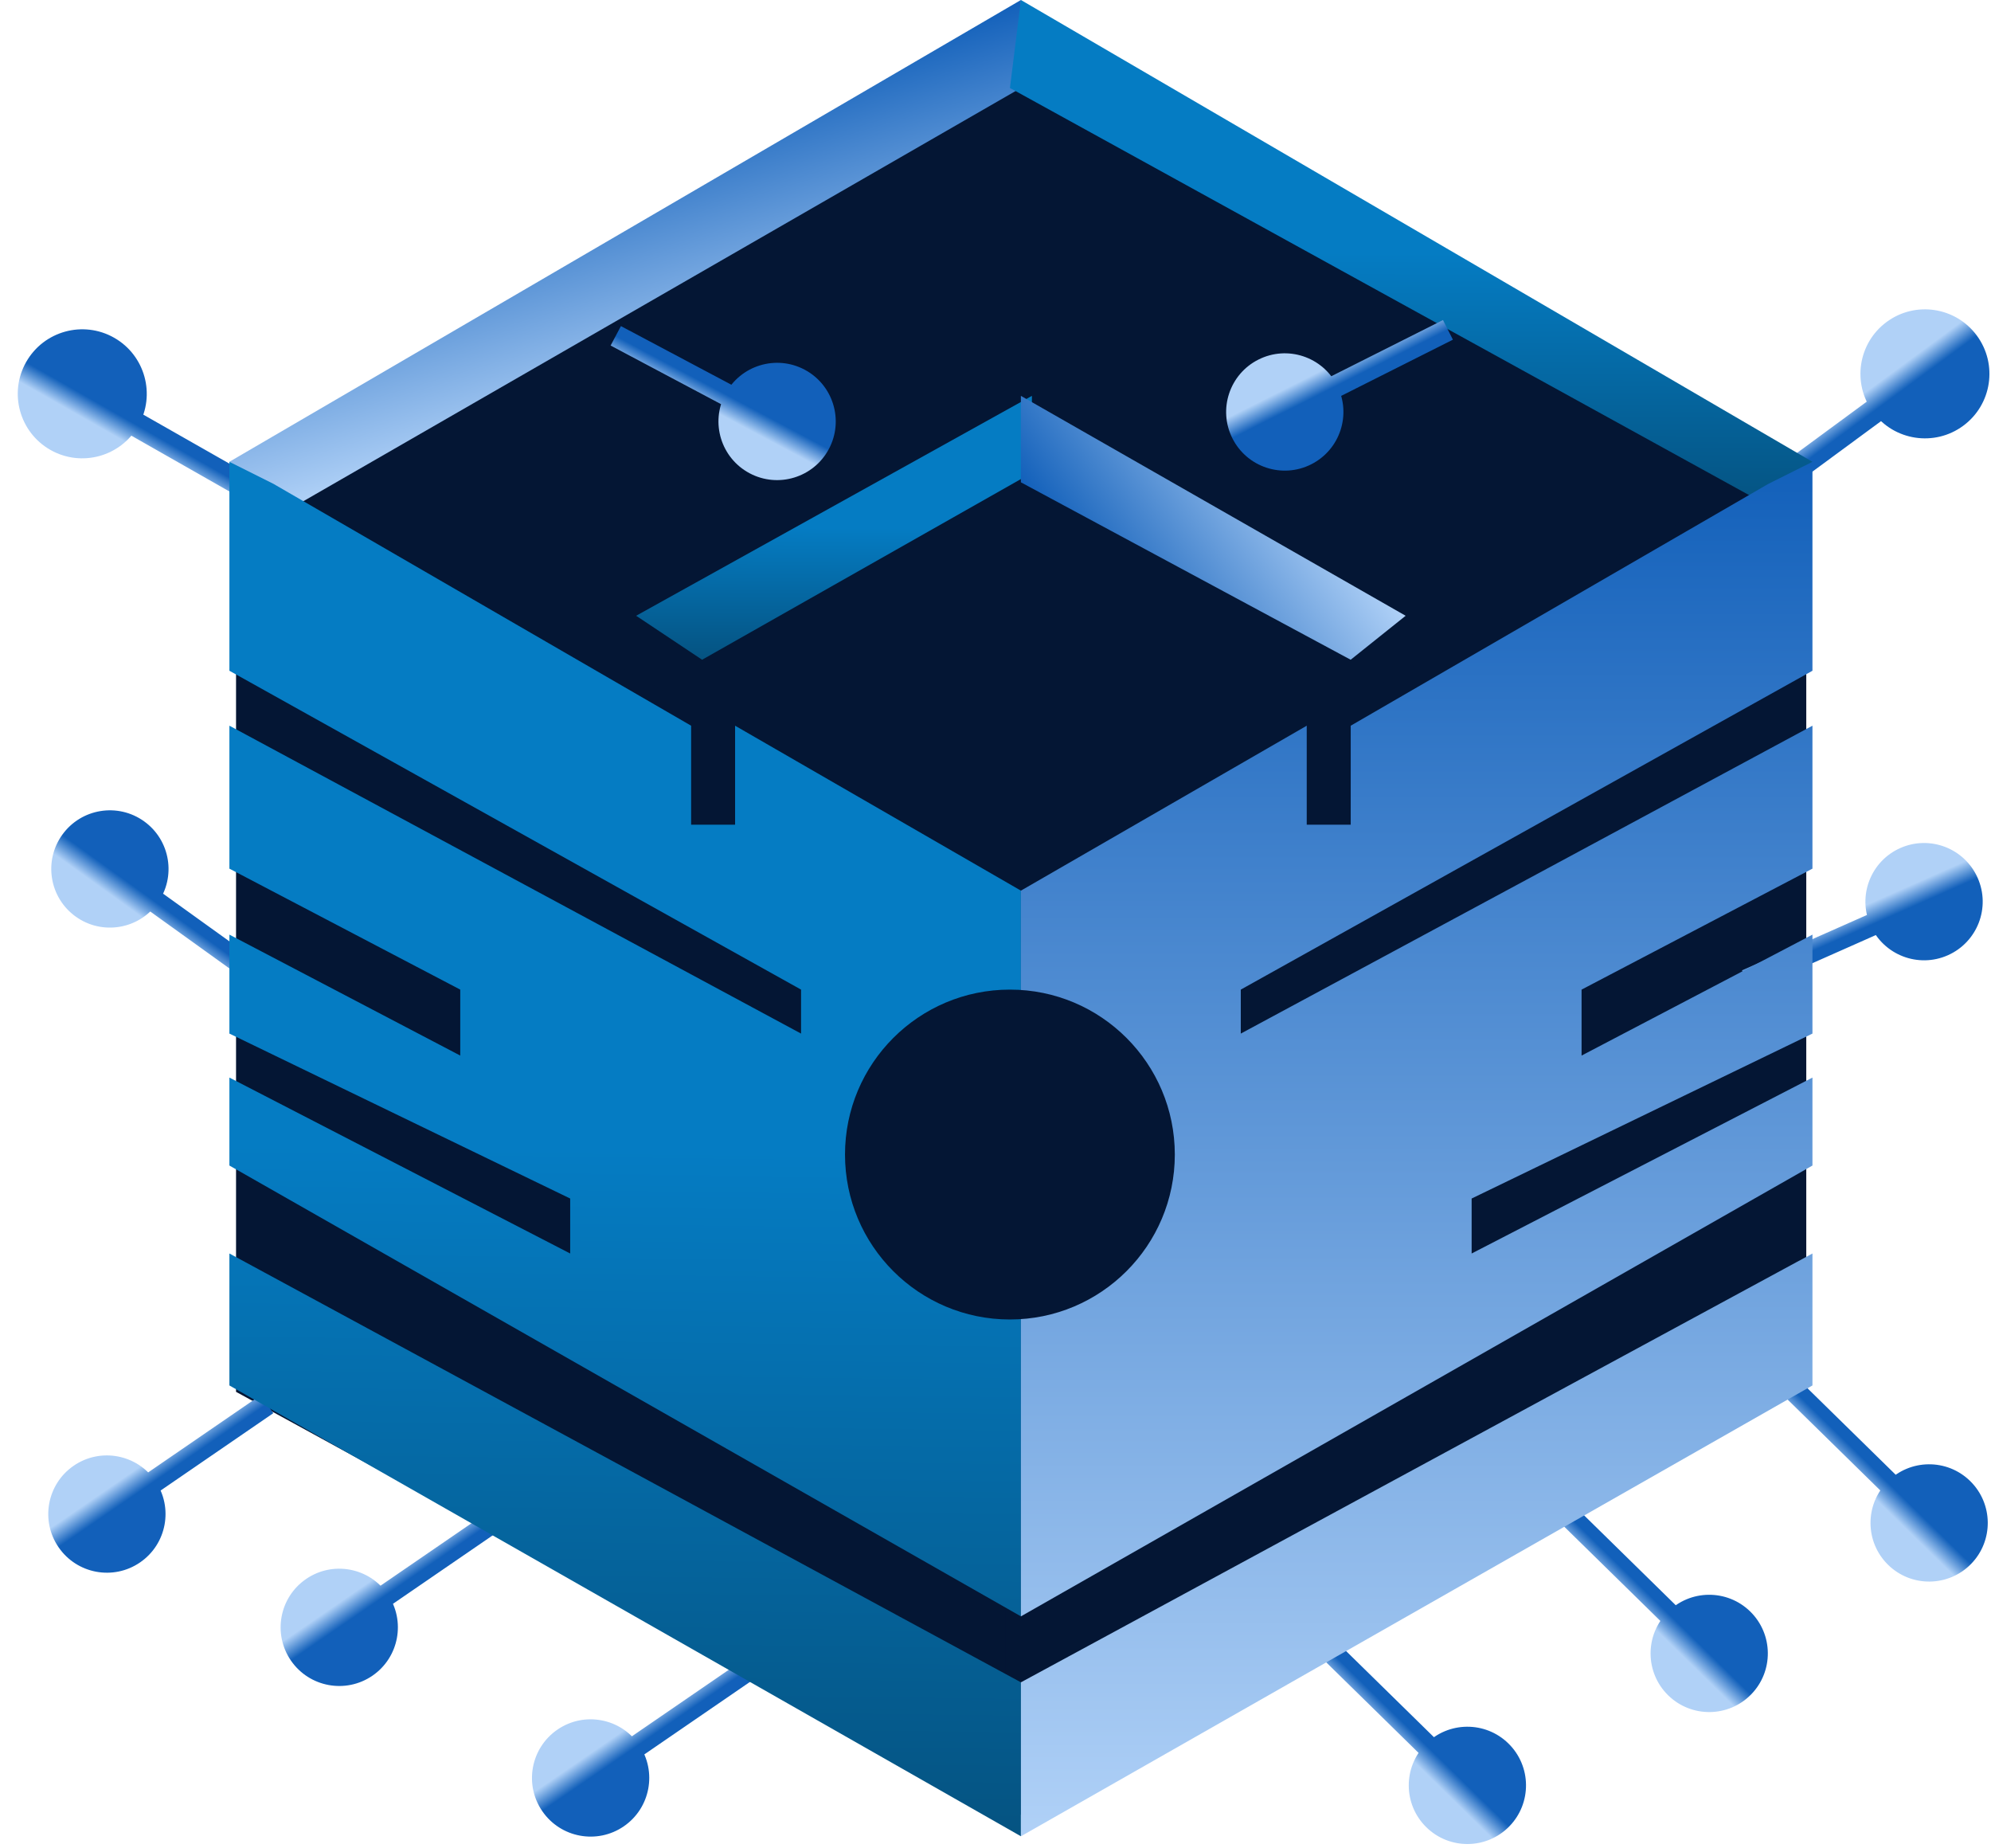
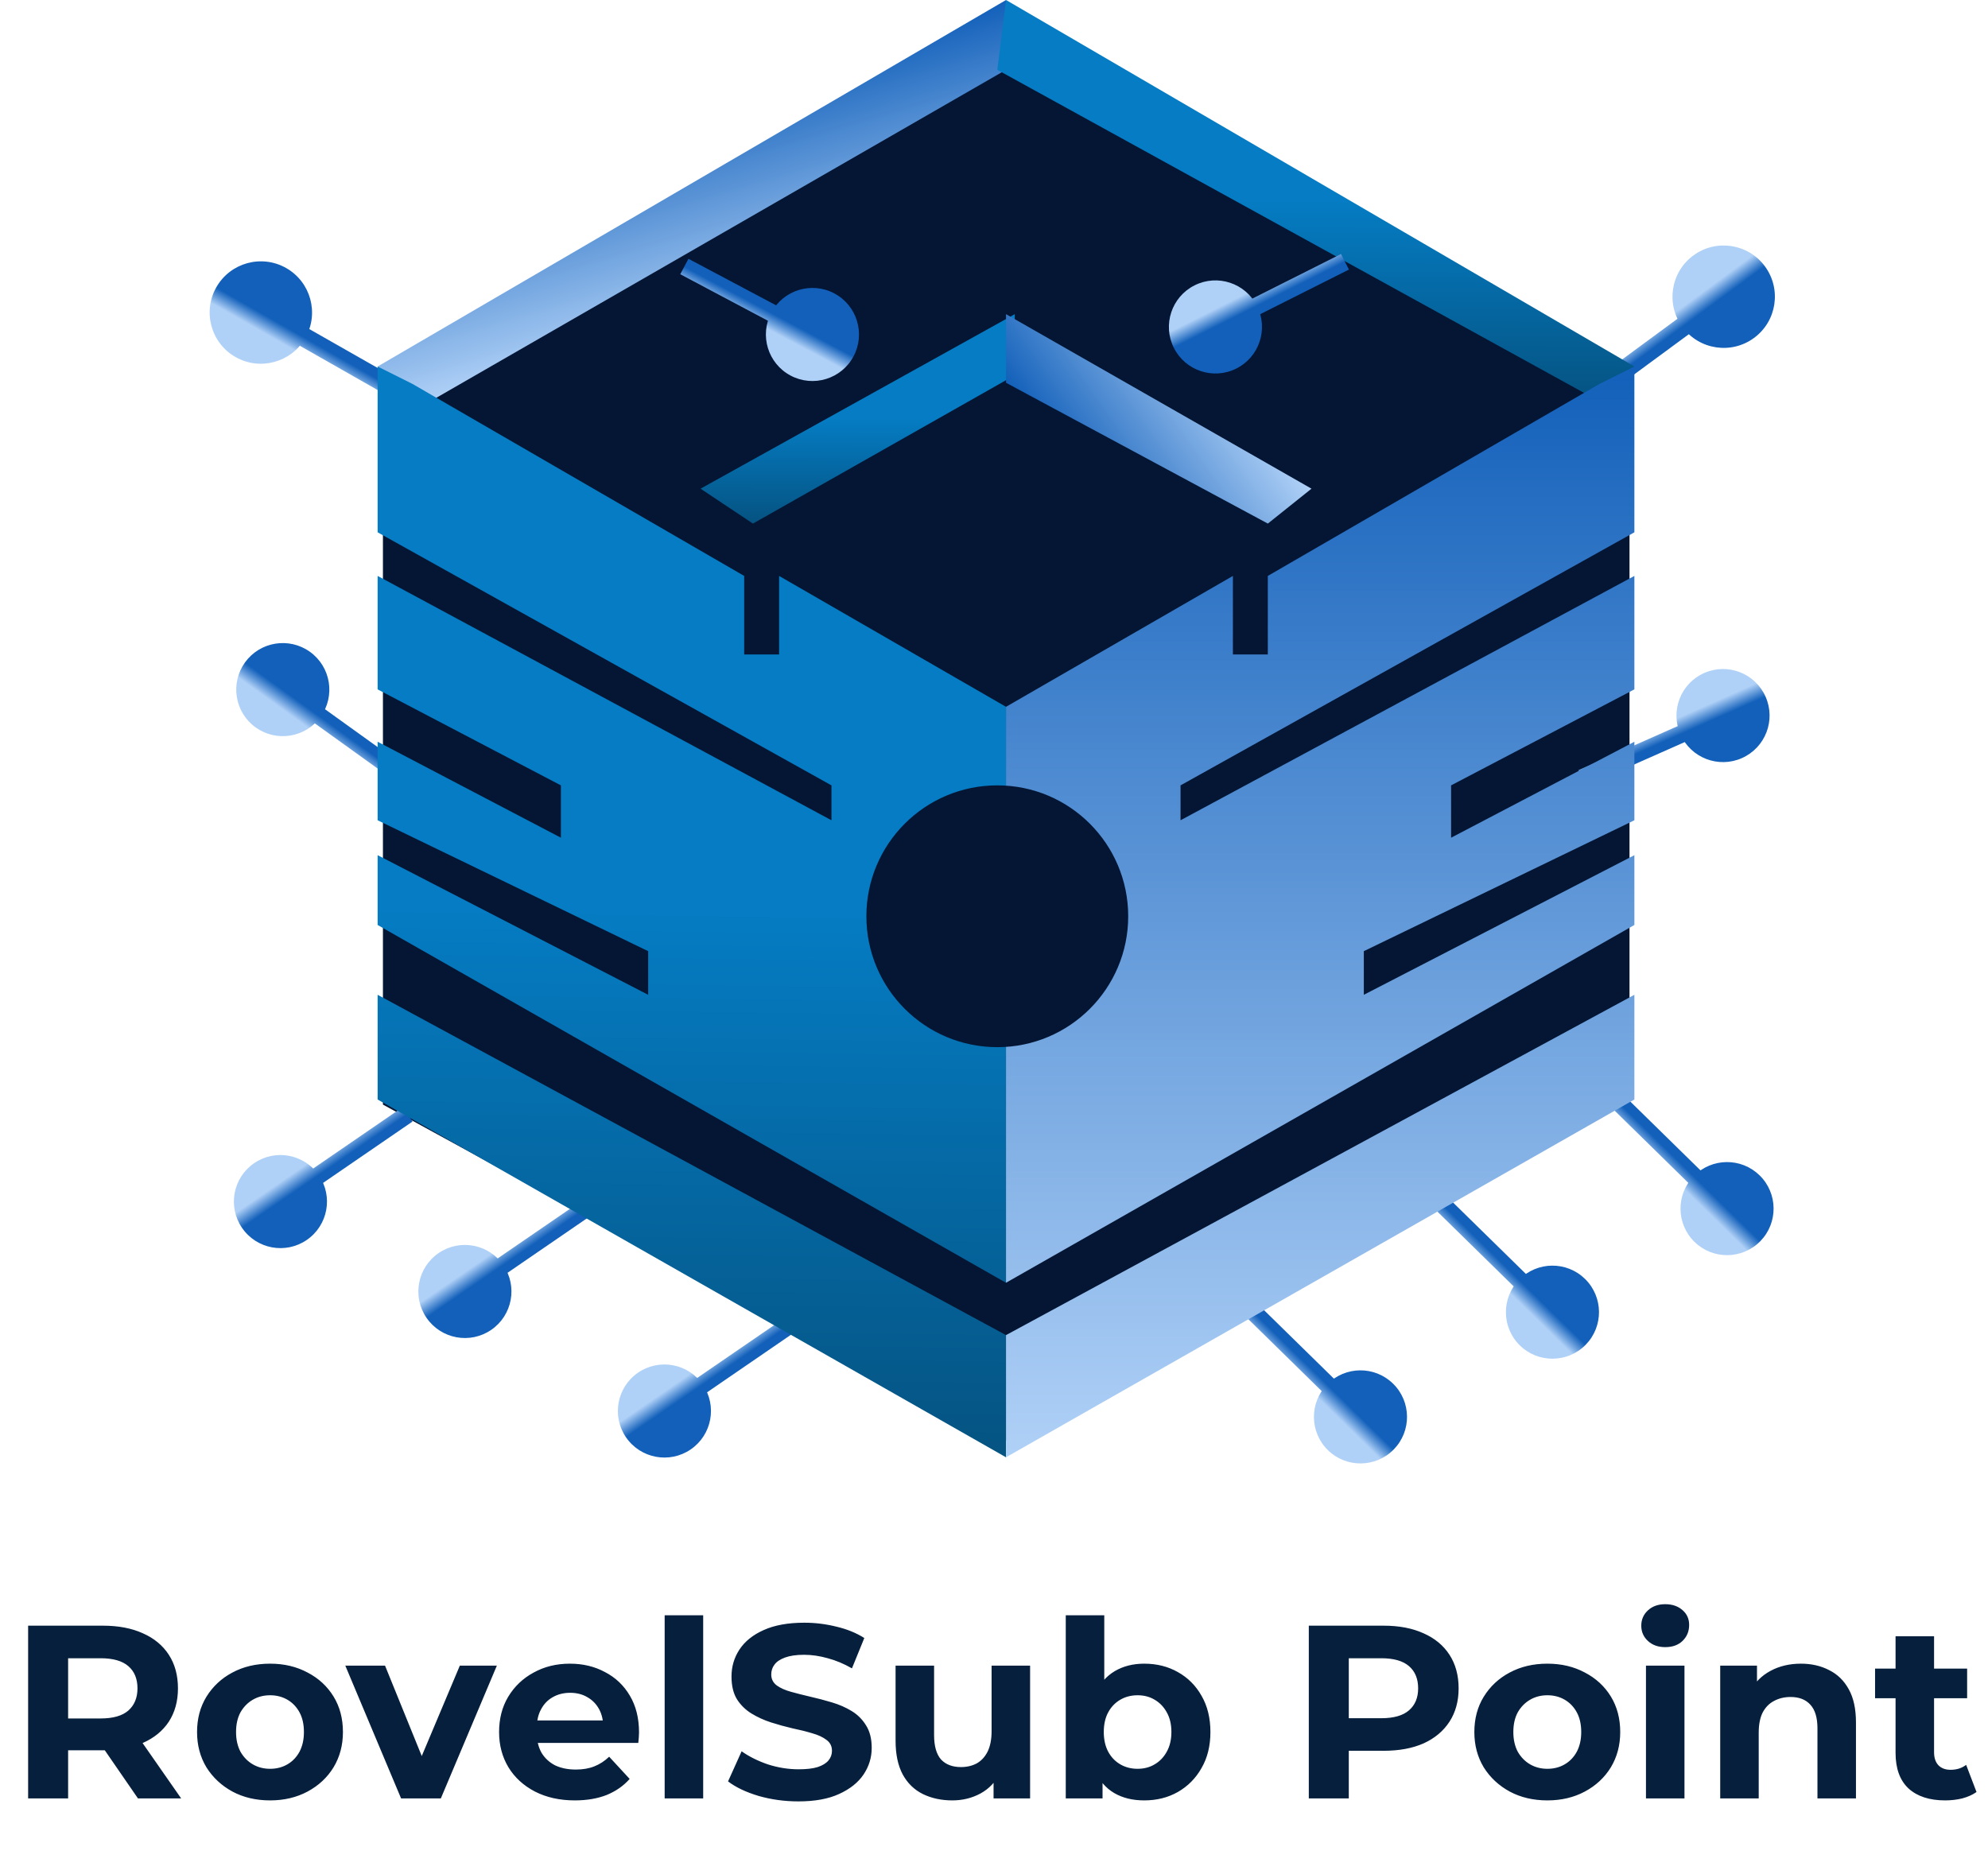
- <svg xmlns="http://www.w3.org/2000/svg" width="97" height="90" viewBox="0 0 97 90" fill="none">
-   <g id="Frame 513324">
-     <g id="Vector 388">
-       <path d="M49.5 42.5L87.5 23.5V66.5L49.5 88L12 67.5V23.5L49.5 42.5Z" fill="#041634" />
-       <path d="M49.5 42.5L87.5 23.5V66.5L49.5 88M49.5 42.5V88M49.5 42.5L12 23.5V67.5L49.5 88" stroke="#041634" />
-     </g>
-     <path id="Vector 387" d="M49.5 1.5L12.5 23.5L49.5 43.5L86.5 23.5L49.5 1.5Z" fill="#041634" stroke="#041634" />
-     <g id="Group 513285">
-       <g id="Group 513280">
-         <path id="Line 1739" d="M31.13 84.988C30.237 83.687 28.459 83.357 27.158 84.249C25.857 85.142 25.526 86.92 26.419 88.221C27.312 89.522 29.09 89.852 30.391 88.96C31.692 88.067 32.022 86.289 31.13 84.988ZM36.275 80.807L28.471 86.163L29.077 87.046L36.881 81.69L36.275 80.807Z" fill="url(#paint0_linear_7437_5619)" />
-         <path id="Line 1737" d="M18.883 77.652C17.991 76.351 16.212 76.02 14.912 76.913C13.611 77.806 13.28 79.584 14.173 80.885C15.066 82.185 16.844 82.516 18.145 81.623C19.445 80.731 19.776 78.952 18.883 77.652ZM24.029 73.471L16.225 78.826L16.831 79.71L24.635 74.354L24.029 73.471Z" fill="url(#paint1_linear_7437_5619)" />
-         <path id="Line 1738" d="M7.563 72.134C6.67 70.833 4.892 70.502 3.591 71.395C2.291 72.288 1.96 74.066 2.853 75.366C3.745 76.667 5.524 76.998 6.824 76.105C8.125 75.213 8.456 73.434 7.563 72.134ZM12.709 67.952L4.905 73.308L5.511 74.192L13.315 68.836L12.709 67.952Z" fill="url(#paint2_linear_7437_5619)" />
-       </g>
-       <g id="Group 513281">
-         <path id="Line 1739_2" d="M91.946 72.183C90.842 73.309 90.86 75.118 91.986 76.222C93.113 77.326 94.921 77.308 96.026 76.182C97.13 75.055 97.112 73.247 95.985 72.142C94.859 71.038 93.05 71.056 91.946 72.183ZM86.852 67.939L93.611 74.565L94.361 73.8L87.602 67.174L86.852 67.939Z" fill="url(#paint3_linear_7437_5619)" />
-         <path id="Line 1740" d="M81.231 78.539C80.127 79.665 80.145 81.474 81.271 82.578C82.398 83.682 84.207 83.664 85.311 82.538C86.415 81.411 86.397 79.603 85.271 78.498C84.144 77.394 82.335 77.412 81.231 78.539ZM76.137 74.295L82.896 80.921L83.646 80.156L76.887 73.53L76.137 74.295Z" fill="url(#paint4_linear_7437_5619)" />
-         <path id="Line 1741" d="M69.45 84.966C68.346 86.093 68.364 87.901 69.49 89.005C70.617 90.11 72.425 90.092 73.53 88.965C74.634 87.838 74.616 86.03 73.489 84.925C72.363 83.821 70.554 83.839 69.45 84.966ZM64.356 80.722L71.115 87.348L71.865 86.583L65.105 79.957L64.356 80.722Z" fill="url(#paint5_linear_7437_5619)" />
-       </g>
-       <g id="Group 513284">
-         <path id="Line 1742" d="M6.739 20.737C5.881 22.245 3.962 22.772 2.454 21.914C0.946 21.056 0.419 19.137 1.277 17.629C2.135 16.121 4.054 15.594 5.562 16.452C7.07 17.31 7.597 19.229 6.739 20.737ZM11.943 24.376L3.717 19.695L4.299 18.671L12.526 23.352L11.943 24.376Z" fill="url(#paint6_linear_7437_5619)" />
-         <path id="Line 1743" d="M7.674 43.995C6.753 45.275 4.968 45.567 3.687 44.646C2.406 43.725 2.114 41.94 3.035 40.659C3.956 39.378 5.741 39.087 7.022 40.008C8.303 40.929 8.595 42.714 7.674 43.995ZM12.726 48.287L5.042 42.762L5.667 41.892L13.352 47.418L12.726 48.287Z" fill="url(#paint7_linear_7437_5619)" />
-       </g>
-       <g id="Group 513282">
-         <path id="Line 1744" d="M91.25 20.072C90.222 18.674 90.522 16.707 91.92 15.679C93.318 14.651 95.284 14.951 96.312 16.349C97.341 17.747 97.041 19.714 95.643 20.742C94.245 21.77 92.278 21.47 91.25 20.072ZM85.807 23.344L93.432 17.736L94.13 18.685L86.505 24.293L85.807 23.344Z" fill="url(#paint8_linear_7437_5619)" />
-         <path id="Line 1745" d="M91.127 45.077C90.488 43.635 91.139 41.947 92.581 41.308C94.023 40.669 95.711 41.319 96.35 42.762C96.99 44.204 96.339 45.891 94.896 46.531C93.454 47.17 91.767 46.519 91.127 45.077ZM84.869 47.266L93.522 43.43L93.956 44.409L85.303 48.245L84.869 47.266Z" fill="url(#paint9_linear_7437_5619)" />
-       </g>
-       <path id="Rectangle 4752" d="M11.174 22.495L49.738 0L49.738 4.285L14.39 24.638L11.174 22.495Z" fill="url(#paint10_linear_7437_5619)" />
-       <path id="Rectangle 4753" d="M49.739 0L88.302 22.495L86.159 24.637L49.203 4.285L49.739 0Z" fill="url(#paint11_linear_7437_5619)" />
-       <path id="Rectangle 4754" d="M30.992 29.994L50.274 19.282V23.031L34.206 32.136L30.992 29.994Z" fill="url(#paint12_linear_7437_5619)" />
-       <path id="Rectangle 4755" d="M65.803 32.136L49.736 23.493L49.736 19.282L68.482 29.994L65.803 32.136Z" fill="url(#paint13_linear_7437_5619)" />
-       <g id="Group 513283">
-         <path id="Line 1735" d="M65.145 18.783C64.436 17.374 62.719 16.806 61.31 17.515C59.9 18.224 59.333 19.941 60.042 21.351C60.751 22.76 62.468 23.328 63.877 22.619C65.287 21.91 65.854 20.192 65.145 18.783ZM70.302 15.589L62.353 19.588L62.834 20.545L70.784 16.546L70.302 15.589Z" fill="url(#paint14_linear_7437_5619)" />
-         <path id="Line 1734" d="M35.337 19.19C34.597 20.584 35.127 22.313 36.521 23.053C37.914 23.792 39.643 23.262 40.383 21.869C41.123 20.475 40.593 18.746 39.199 18.006C37.806 17.267 36.077 17.797 35.337 19.19ZM29.749 16.831L37.609 21.003L38.111 20.056L30.251 15.884L29.749 16.831Z" fill="url(#paint15_linear_7437_5619)" />
-       </g>
-       <path id="Vector 385" d="M13.318 23.566L33.671 35.349V40.17H35.813V35.349L49.739 43.383V78.733V81.946V89.445L11.176 67.485V61.058L49.739 81.946V78.733L11.176 56.773V52.489L27.779 61.058V58.38L11.176 50.346V45.526L22.423 51.417V48.204L11.176 42.312V35.349L39.027 50.346V48.204L11.176 32.672V22.495L13.318 23.566Z" fill="url(#paint16_linear_7437_5619)" />
-       <path id="Vector 386" d="M86.158 23.566L65.806 35.349V40.17H63.663V35.349L49.738 43.383V78.733V81.946V89.445L88.301 67.485V61.058L49.738 81.946V78.733L88.301 56.773V52.489L71.697 61.058V58.38L88.301 50.346V45.526L77.053 51.417V48.204L88.301 42.312V35.349L60.45 50.346V48.204L88.301 32.672V22.495L86.158 23.566Z" fill="url(#paint17_linear_7437_5619)" />
-       <circle id="Ellipse 2324" cx="49.202" cy="56.238" r="8.034" fill="#041634" />
-     </g>
-   </g>
+ <svg xmlns="http://www.w3.org/2000/svg" width="122" height="115" viewBox="0 0 122 115" fill="none">
+   <path d="M61.5 42.5L99.5 23.5V66.5L61.5 88L24 67.5V23.5L61.5 42.5Z" fill="#041634" />
+   <path d="M61.5 42.5L99.5 23.5V66.5L61.5 88M61.5 42.5V88M61.5 42.5L24 23.5V67.5L61.5 88" stroke="#041634" />
+   <path d="M61.5 1.5L24.5 23.5L61.5 43.5L98.5 23.5L61.5 1.5Z" fill="#041634" stroke="#041634" />
+   <path d="M43.13 84.988C42.237 83.687 40.459 83.357 39.158 84.249C37.857 85.142 37.526 86.92 38.419 88.221C39.312 89.522 41.09 89.852 42.391 88.96C43.691 88.067 44.022 86.289 43.13 84.988ZM48.275 80.807L40.471 86.163L41.077 87.046L48.881 81.69L48.275 80.807Z" fill="url(#paint0_linear_7573_1474)" />
+   <path d="M30.885 77.652C29.993 76.351 28.215 76.02 26.914 76.913C25.613 77.806 25.282 79.584 26.175 80.885C27.068 82.185 28.846 82.516 30.147 81.623C31.447 80.731 31.778 78.952 30.885 77.652ZM36.031 73.471L28.227 78.826L28.833 79.71L36.637 74.354L36.031 73.471Z" fill="url(#paint1_linear_7573_1474)" />
+   <path d="M19.565 72.134C18.672 70.833 16.894 70.502 15.593 71.395C14.293 72.288 13.962 74.066 14.855 75.366C15.747 76.667 17.526 76.998 18.826 76.105C20.127 75.213 20.458 73.434 19.565 72.134ZM24.711 67.952L16.907 73.308L17.513 74.192L25.317 68.836L24.711 67.952Z" fill="url(#paint2_linear_7573_1474)" />
+   <path d="M103.946 72.183C102.842 73.309 102.86 75.118 103.986 76.222C105.113 77.326 106.921 77.308 108.026 76.182C109.13 75.055 109.112 73.247 107.985 72.142C106.859 71.038 105.05 71.056 103.946 72.183ZM98.852 67.939L105.611 74.565L106.361 73.8L99.602 67.174L98.852 67.939Z" fill="url(#paint3_linear_7573_1474)" />
+   <path d="M93.231 78.539C92.127 79.665 92.145 81.474 93.271 82.578C94.398 83.682 96.207 83.664 97.311 82.538C98.415 81.411 98.397 79.603 97.271 78.498C96.144 77.394 94.335 77.412 93.231 78.539ZM88.137 74.295L94.896 80.921L95.646 80.156L88.887 73.53L88.137 74.295Z" fill="url(#paint4_linear_7573_1474)" />
+   <path d="M81.45 84.966C80.346 86.093 80.364 87.901 81.49 89.005C82.617 90.11 84.425 90.092 85.53 88.965C86.634 87.838 86.616 86.03 85.489 84.925C84.363 83.821 82.554 83.839 81.45 84.966ZM76.356 80.722L83.115 87.348L83.865 86.583L77.105 79.957L76.356 80.722Z" fill="url(#paint5_linear_7573_1474)" />
+   <path d="M18.739 20.737C17.881 22.245 15.962 22.772 14.454 21.914C12.946 21.056 12.419 19.137 13.277 17.629C14.135 16.121 16.054 15.594 17.562 16.452C19.07 17.31 19.597 19.229 18.739 20.737ZM23.943 24.376L15.717 19.695L16.299 18.671L24.526 23.352L23.943 24.376Z" fill="url(#paint6_linear_7573_1474)" />
+   <path d="M19.674 43.995C18.753 45.275 16.968 45.567 15.687 44.646C14.406 43.725 14.114 41.94 15.035 40.659C15.956 39.378 17.741 39.087 19.022 40.008C20.303 40.929 20.595 42.714 19.674 43.995ZM24.726 48.287L17.042 42.762L17.667 41.892L25.352 47.418L24.726 48.287Z" fill="url(#paint7_linear_7573_1474)" />
+   <path d="M103.248 20.072C102.22 18.674 102.52 16.707 103.918 15.679C105.316 14.651 107.282 14.951 108.311 16.349C109.339 17.747 109.039 19.714 107.641 20.742C106.243 21.77 104.276 21.47 103.248 20.072ZM97.805 23.344L105.43 17.736L106.128 18.685L98.503 24.293L97.805 23.344Z" fill="url(#paint8_linear_7573_1474)" />
+   <path d="M103.127 45.077C102.488 43.635 103.139 41.947 104.581 41.308C106.023 40.669 107.711 41.319 108.35 42.762C108.99 44.204 108.339 45.891 106.896 46.531C105.454 47.17 103.767 46.519 103.127 45.077ZM96.869 47.266L105.522 43.43L105.956 44.409L97.303 48.245L96.869 47.266Z" fill="url(#paint9_linear_7573_1474)" />
+   <path d="M23.174 22.495L61.738 0L61.738 4.285L26.39 24.638L23.174 22.495Z" fill="url(#paint10_linear_7573_1474)" />
+   <path d="M61.739 0L100.302 22.495L98.159 24.637L61.203 4.285L61.739 0Z" fill="url(#paint11_linear_7573_1474)" />
+   <path d="M42.992 29.994L62.274 19.282V23.031L46.206 32.136L42.992 29.994Z" fill="url(#paint12_linear_7573_1474)" />
+   <path d="M77.805 32.136L61.738 23.493L61.738 19.282L80.484 29.994L77.805 32.136Z" fill="url(#paint13_linear_7573_1474)" />
+   <path d="M77.141 18.783C76.432 17.374 74.715 16.806 73.306 17.515C71.897 18.224 71.329 19.941 72.038 21.351C72.747 22.76 74.464 23.328 75.873 22.619C77.283 21.91 77.85 20.192 77.141 18.783ZM82.298 15.589L74.349 19.588L74.83 20.545L82.78 16.546L82.298 15.589Z" fill="url(#paint14_linear_7573_1474)" />
+   <path d="M47.335 19.19C46.595 20.584 47.125 22.313 48.519 23.053C49.912 23.792 51.642 23.262 52.381 21.869C53.121 20.475 52.591 18.746 51.197 18.006C49.804 17.267 48.075 17.797 47.335 19.19ZM41.747 16.831L49.607 21.003L50.109 20.056L42.249 15.884L41.747 16.831Z" fill="url(#paint15_linear_7573_1474)" />
+   <path d="M25.316 23.566L45.669 35.349V40.17H47.811V35.349L61.737 43.383V78.733V81.946V89.445L23.174 67.485V61.058L61.737 81.946V78.733L23.174 56.773V52.489L39.777 61.058V58.38L23.174 50.346V45.526L34.421 51.417V48.204L23.174 42.312V35.349L51.025 50.346V48.204L23.174 32.672V22.495L25.316 23.566Z" fill="url(#paint16_linear_7573_1474)" />
+   <path d="M98.156 23.566L77.804 35.349V40.17H75.661V35.349L61.736 43.383V78.733V81.946V89.445L100.299 67.485V61.058L61.736 81.946V78.733L100.299 56.773V52.489L83.695 61.058V58.38L100.299 50.346V45.526L89.051 51.417V48.204L100.299 42.312V35.349L72.448 50.346V48.204L100.299 32.672V22.495L98.156 23.566Z" fill="url(#paint17_linear_7573_1474)" />
+   <circle cx="61.202" cy="56.238" r="8.034" fill="#041634" />
+   <path d="M1.726 110.383V99.78H6.316C7.265 99.78 8.083 99.936 8.77 100.249C9.457 100.552 9.987 100.991 10.361 101.567C10.734 102.143 10.921 102.829 10.921 103.627C10.921 104.415 10.734 105.096 10.361 105.672C9.987 106.237 9.457 106.672 8.77 106.975C8.083 107.278 7.265 107.429 6.316 107.429H3.09L4.18 106.354V110.383H1.726ZM8.467 110.383L5.816 106.535H8.437L11.118 110.383H8.467ZM4.18 106.626L3.09 105.475H6.18C6.937 105.475 7.503 105.313 7.876 104.99C8.25 104.657 8.437 104.203 8.437 103.627C8.437 103.041 8.25 102.587 7.876 102.264C7.503 101.941 6.937 101.779 6.18 101.779H3.09L4.18 100.613V106.626ZM16.576 110.504C15.708 110.504 14.935 110.322 14.259 109.959C13.592 109.595 13.062 109.1 12.668 108.474C12.284 107.838 12.093 107.116 12.093 106.308C12.093 105.49 12.284 104.768 12.668 104.142C13.062 103.506 13.592 103.011 14.259 102.658C14.935 102.294 15.708 102.112 16.576 102.112C17.435 102.112 18.202 102.294 18.879 102.658C19.555 103.011 20.085 103.501 20.469 104.127C20.853 104.753 21.045 105.48 21.045 106.308C21.045 107.116 20.853 107.838 20.469 108.474C20.085 109.1 19.555 109.595 18.879 109.959C18.202 110.322 17.435 110.504 16.576 110.504ZM16.576 108.565C16.97 108.565 17.324 108.474 17.637 108.292C17.95 108.111 18.197 107.853 18.379 107.52C18.561 107.177 18.651 106.773 18.651 106.308C18.651 105.834 18.561 105.43 18.379 105.096C18.197 104.763 17.95 104.506 17.637 104.324C17.324 104.142 16.97 104.051 16.576 104.051C16.183 104.051 15.829 104.142 15.516 104.324C15.203 104.506 14.95 104.763 14.759 105.096C14.577 105.43 14.486 105.834 14.486 106.308C14.486 106.773 14.577 107.177 14.759 107.52C14.95 107.853 15.203 108.111 15.516 108.292C15.829 108.474 16.183 108.565 16.576 108.565ZM24.614 110.383L21.191 102.233H23.629L26.477 109.247H25.265L28.219 102.233H30.491L27.053 110.383H24.614ZM35.278 110.504C34.349 110.504 33.531 110.322 32.824 109.959C32.127 109.595 31.587 109.1 31.203 108.474C30.82 107.838 30.628 107.116 30.628 106.308C30.628 105.49 30.814 104.768 31.188 104.142C31.572 103.506 32.092 103.011 32.748 102.658C33.405 102.294 34.147 102.112 34.975 102.112C35.773 102.112 36.49 102.284 37.126 102.627C37.772 102.961 38.282 103.445 38.656 104.081C39.029 104.708 39.216 105.46 39.216 106.338C39.216 106.429 39.211 106.535 39.201 106.657C39.191 106.768 39.181 106.874 39.171 106.975H32.551V105.596H37.929L37.02 106.005C37.02 105.581 36.934 105.212 36.762 104.899C36.591 104.586 36.353 104.344 36.05 104.172C35.748 103.991 35.394 103.9 34.99 103.9C34.586 103.9 34.228 103.991 33.915 104.172C33.612 104.344 33.374 104.591 33.203 104.915C33.031 105.228 32.945 105.601 32.945 106.035V106.399C32.945 106.843 33.041 107.237 33.233 107.581C33.435 107.914 33.713 108.171 34.066 108.353C34.43 108.525 34.854 108.611 35.339 108.611C35.773 108.611 36.151 108.545 36.475 108.414C36.808 108.282 37.111 108.085 37.383 107.823L38.641 109.186C38.267 109.61 37.797 109.938 37.232 110.171C36.666 110.393 36.015 110.504 35.278 110.504ZM40.789 110.383V99.143H43.153V110.383H40.789ZM48.996 110.565C48.148 110.565 47.335 110.454 46.557 110.231C45.78 109.999 45.154 109.701 44.679 109.338L45.512 107.49C45.967 107.813 46.502 108.08 47.118 108.292C47.744 108.494 48.375 108.595 49.011 108.595C49.496 108.595 49.885 108.55 50.178 108.459C50.48 108.358 50.703 108.222 50.844 108.05C50.986 107.878 51.056 107.682 51.056 107.459C51.056 107.177 50.945 106.954 50.723 106.793C50.501 106.621 50.208 106.485 49.844 106.384C49.481 106.273 49.077 106.172 48.633 106.081C48.198 105.98 47.759 105.859 47.315 105.717C46.88 105.576 46.482 105.394 46.118 105.172C45.755 104.95 45.457 104.657 45.224 104.294C45.002 103.93 44.891 103.465 44.891 102.9C44.891 102.294 45.053 101.744 45.376 101.249C45.709 100.744 46.204 100.345 46.86 100.052C47.527 99.749 48.36 99.598 49.36 99.598C50.026 99.598 50.682 99.679 51.329 99.84C51.975 99.992 52.546 100.224 53.041 100.537L52.283 102.4C51.788 102.117 51.294 101.91 50.799 101.779C50.304 101.638 49.819 101.567 49.344 101.567C48.87 101.567 48.481 101.623 48.178 101.734C47.875 101.845 47.658 101.991 47.527 102.173C47.395 102.345 47.33 102.547 47.33 102.779C47.33 103.051 47.441 103.274 47.663 103.445C47.885 103.607 48.178 103.738 48.542 103.839C48.905 103.94 49.304 104.041 49.738 104.142C50.183 104.243 50.622 104.359 51.056 104.49C51.501 104.622 51.904 104.798 52.268 105.021C52.632 105.243 52.924 105.536 53.147 105.899C53.379 106.263 53.495 106.722 53.495 107.278C53.495 107.873 53.328 108.419 52.995 108.914C52.662 109.408 52.162 109.807 51.495 110.11C50.839 110.413 50.006 110.565 48.996 110.565ZM58.444 110.504C57.767 110.504 57.161 110.373 56.626 110.11C56.101 109.848 55.692 109.449 55.399 108.914C55.106 108.368 54.96 107.676 54.96 106.838V102.233H57.323V106.49C57.323 107.166 57.464 107.666 57.747 107.99C58.04 108.303 58.449 108.459 58.974 108.459C59.337 108.459 59.66 108.383 59.943 108.232C60.226 108.07 60.448 107.828 60.61 107.505C60.771 107.172 60.852 106.758 60.852 106.263V102.233H63.215V110.383H60.973V108.141L61.382 108.792C61.109 109.358 60.706 109.787 60.17 110.08C59.645 110.363 59.07 110.504 58.444 110.504ZM70.221 110.504C69.504 110.504 68.888 110.353 68.373 110.05C67.858 109.747 67.464 109.287 67.192 108.671C66.919 108.045 66.783 107.257 66.783 106.308C66.783 105.349 66.924 104.561 67.207 103.945C67.499 103.329 67.903 102.87 68.418 102.567C68.933 102.264 69.534 102.112 70.221 102.112C70.989 102.112 71.675 102.284 72.281 102.627C72.897 102.971 73.382 103.455 73.735 104.081C74.099 104.708 74.281 105.45 74.281 106.308C74.281 107.156 74.099 107.894 73.735 108.52C73.382 109.146 72.897 109.636 72.281 109.989C71.675 110.332 70.989 110.504 70.221 110.504ZM65.404 110.383V99.143H67.767V103.885L67.616 106.293L67.661 108.717V110.383H65.404ZM69.812 108.565C70.206 108.565 70.554 108.474 70.857 108.292C71.17 108.111 71.418 107.853 71.6 107.52C71.791 107.177 71.887 106.773 71.887 106.308C71.887 105.834 71.791 105.43 71.6 105.096C71.418 104.763 71.17 104.506 70.857 104.324C70.554 104.142 70.206 104.051 69.812 104.051C69.418 104.051 69.065 104.142 68.752 104.324C68.439 104.506 68.191 104.763 68.01 105.096C67.828 105.43 67.737 105.834 67.737 106.308C67.737 106.773 67.828 107.177 68.01 107.52C68.191 107.853 68.439 108.111 68.752 108.292C69.065 108.474 69.418 108.565 69.812 108.565ZM80.319 110.383V99.78H84.909C85.858 99.78 86.676 99.936 87.362 100.249C88.049 100.552 88.579 100.991 88.953 101.567C89.326 102.143 89.513 102.829 89.513 103.627C89.513 104.415 89.326 105.096 88.953 105.672C88.579 106.248 88.049 106.692 87.362 107.005C86.676 107.308 85.858 107.459 84.909 107.459H81.682L82.773 106.354V110.383H80.319ZM82.773 106.626L81.682 105.46H84.772C85.53 105.46 86.095 105.298 86.469 104.975C86.842 104.652 87.029 104.203 87.029 103.627C87.029 103.041 86.842 102.587 86.469 102.264C86.095 101.941 85.53 101.779 84.772 101.779H81.682L82.773 100.613V106.626ZM94.962 110.504C94.093 110.504 93.321 110.322 92.644 109.959C91.978 109.595 91.447 109.1 91.054 108.474C90.67 107.838 90.478 107.116 90.478 106.308C90.478 105.49 90.67 104.768 91.054 104.142C91.447 103.506 91.978 103.011 92.644 102.658C93.321 102.294 94.093 102.112 94.962 102.112C95.82 102.112 96.587 102.294 97.264 102.658C97.941 103.011 98.471 103.501 98.855 104.127C99.238 104.753 99.43 105.48 99.43 106.308C99.43 107.116 99.238 107.838 98.855 108.474C98.471 109.1 97.941 109.595 97.264 109.959C96.587 110.322 95.82 110.504 94.962 110.504ZM94.962 108.565C95.356 108.565 95.709 108.474 96.022 108.292C96.335 108.111 96.582 107.853 96.764 107.52C96.946 107.177 97.037 106.773 97.037 106.308C97.037 105.834 96.946 105.43 96.764 105.096C96.582 104.763 96.335 104.506 96.022 104.324C95.709 104.142 95.356 104.051 94.962 104.051C94.568 104.051 94.214 104.142 93.901 104.324C93.588 104.506 93.336 104.763 93.144 105.096C92.962 105.43 92.871 105.834 92.871 106.308C92.871 106.773 92.962 107.177 93.144 107.52C93.336 107.853 93.588 108.111 93.901 108.292C94.214 108.474 94.568 108.565 94.962 108.565ZM101.01 110.383V102.233H103.373V110.383H101.01ZM102.191 101.097C101.757 101.097 101.403 100.971 101.131 100.719C100.858 100.466 100.722 100.153 100.722 99.78C100.722 99.406 100.858 99.093 101.131 98.84C101.403 98.588 101.757 98.462 102.191 98.462C102.625 98.462 102.979 98.583 103.251 98.825C103.524 99.058 103.66 99.361 103.66 99.734C103.66 100.128 103.524 100.456 103.251 100.719C102.989 100.971 102.635 101.097 102.191 101.097ZM110.519 102.112C111.165 102.112 111.741 102.244 112.246 102.506C112.761 102.759 113.165 103.152 113.458 103.688C113.75 104.213 113.897 104.889 113.897 105.717V110.383H111.534V106.081C111.534 105.425 111.387 104.94 111.095 104.627C110.812 104.314 110.408 104.157 109.883 104.157C109.509 104.157 109.171 104.238 108.868 104.4C108.575 104.551 108.343 104.788 108.171 105.111C108.009 105.435 107.929 105.849 107.929 106.354V110.383H105.566V102.233H107.823V104.49L107.399 103.809C107.691 103.263 108.11 102.844 108.656 102.552C109.201 102.259 109.822 102.112 110.519 102.112ZM119.371 110.504C118.412 110.504 117.665 110.262 117.129 109.777C116.594 109.282 116.327 108.55 116.327 107.581V100.431H118.69V107.55C118.69 107.894 118.78 108.161 118.962 108.353C119.144 108.535 119.391 108.626 119.704 108.626C120.078 108.626 120.396 108.525 120.659 108.323L121.295 109.989C121.053 110.161 120.76 110.292 120.416 110.383C120.083 110.464 119.735 110.504 119.371 110.504ZM115.069 104.233V102.415H120.719V104.233H115.069Z" fill="#061F3C" />
  <defs>
-     <linearGradient id="paint0_linear_7437_5619" x1="32.676" y1="83.927" x2="32.11" y2="83.102" gradientUnits="userSpaceOnUse">
+     <linearGradient id="paint0_linear_7573_1474" x1="44.676" y1="83.927" x2="44.11" y2="83.102" gradientUnits="userSpaceOnUse">
      <stop stop-color="#1260BA" />
      <stop offset="1" stop-color="#B0D1F7" />
    </linearGradient>
-     <linearGradient id="paint1_linear_7437_5619" x1="20.43" y1="76.59" x2="19.864" y2="75.766" gradientUnits="userSpaceOnUse">
+     <linearGradient id="paint1_linear_7573_1474" x1="32.432" y1="76.59" x2="31.866" y2="75.766" gradientUnits="userSpaceOnUse">
      <stop stop-color="#1260BA" />
      <stop offset="1" stop-color="#B0D1F7" />
    </linearGradient>
-     <linearGradient id="paint2_linear_7437_5619" x1="9.11" y1="71.072" x2="8.544" y2="70.248" gradientUnits="userSpaceOnUse">
+     <linearGradient id="paint2_linear_7573_1474" x1="21.112" y1="71.072" x2="20.546" y2="70.248" gradientUnits="userSpaceOnUse">
      <stop stop-color="#1260BA" />
      <stop offset="1" stop-color="#B0D1F7" />
    </linearGradient>
-     <linearGradient id="paint3_linear_7437_5619" x1="90.606" y1="70.869" x2="89.906" y2="71.584" gradientUnits="userSpaceOnUse">
+     <linearGradient id="paint3_linear_7573_1474" x1="102.606" y1="70.869" x2="101.906" y2="71.584" gradientUnits="userSpaceOnUse">
      <stop stop-color="#1260BA" />
      <stop offset="1" stop-color="#B0D1F7" />
    </linearGradient>
-     <linearGradient id="paint4_linear_7437_5619" x1="79.891" y1="77.225" x2="79.191" y2="77.939" gradientUnits="userSpaceOnUse">
+     <linearGradient id="paint4_linear_7573_1474" x1="91.891" y1="77.225" x2="91.191" y2="77.939" gradientUnits="userSpaceOnUse">
      <stop stop-color="#1260BA" />
      <stop offset="1" stop-color="#B0D1F7" />
    </linearGradient>
-     <linearGradient id="paint5_linear_7437_5619" x1="68.11" y1="83.653" x2="67.41" y2="84.367" gradientUnits="userSpaceOnUse">
+     <linearGradient id="paint5_linear_7573_1474" x1="80.11" y1="83.653" x2="79.41" y2="84.367" gradientUnits="userSpaceOnUse">
      <stop stop-color="#1260BA" />
      <stop offset="1" stop-color="#B0D1F7" />
    </linearGradient>
-     <linearGradient id="paint6_linear_7437_5619" x1="8.121" y1="21.524" x2="7.627" y2="22.393" gradientUnits="userSpaceOnUse">
+     <linearGradient id="paint6_linear_7573_1474" x1="20.121" y1="21.524" x2="19.627" y2="22.393" gradientUnits="userSpaceOnUse">
      <stop stop-color="#1260BA" />
      <stop offset="1" stop-color="#B0D1F7" />
    </linearGradient>
-     <linearGradient id="paint7_linear_7437_5619" x1="9.197" y1="45.09" x2="8.613" y2="45.902" gradientUnits="userSpaceOnUse">
+     <linearGradient id="paint7_linear_7573_1474" x1="21.197" y1="45.09" x2="20.613" y2="45.902" gradientUnits="userSpaceOnUse">
      <stop stop-color="#1260BA" />
      <stop offset="1" stop-color="#B0D1F7" />
    </linearGradient>
-     <linearGradient id="paint8_linear_7437_5619" x1="89.969" y1="21.015" x2="89.376" y2="20.209" gradientUnits="userSpaceOnUse">
+     <linearGradient id="paint8_linear_7573_1474" x1="101.967" y1="21.015" x2="101.374" y2="20.209" gradientUnits="userSpaceOnUse">
      <stop stop-color="#1260BA" />
      <stop offset="1" stop-color="#B0D1F7" />
    </linearGradient>
-     <linearGradient id="paint9_linear_7437_5619" x1="89.412" y1="45.837" x2="89.007" y2="44.923" gradientUnits="userSpaceOnUse">
+     <linearGradient id="paint9_linear_7573_1474" x1="101.412" y1="45.837" x2="101.007" y2="44.923" gradientUnits="userSpaceOnUse">
      <stop stop-color="#1260BA" />
      <stop offset="1" stop-color="#B0D1F7" />
    </linearGradient>
-     <linearGradient id="paint10_linear_7437_5619" x1="28.945" y1="6.086" x2="32.798" y2="19.25" gradientUnits="userSpaceOnUse">
+     <linearGradient id="paint10_linear_7573_1474" x1="40.945" y1="6.086" x2="44.798" y2="19.25" gradientUnits="userSpaceOnUse">
      <stop stop-color="#1260BA" />
      <stop offset="1" stop-color="#B0D1F7" />
    </linearGradient>
-     <linearGradient id="paint11_linear_7437_5619" x1="68.794" y1="12.319" x2="68.735" y2="24.637" gradientUnits="userSpaceOnUse">
+     <linearGradient id="paint11_linear_7573_1474" x1="80.794" y1="12.319" x2="80.735" y2="24.637" gradientUnits="userSpaceOnUse">
      <stop stop-color="#057CC3" />
      <stop offset="1" stop-color="#055381" />
    </linearGradient>
-     <linearGradient id="paint12_linear_7437_5619" x1="40.654" y1="25.709" x2="40.621" y2="32.136" gradientUnits="userSpaceOnUse">
+     <linearGradient id="paint12_linear_7573_1474" x1="52.654" y1="25.709" x2="52.621" y2="32.136" gradientUnits="userSpaceOnUse">
      <stop stop-color="#057CC3" />
      <stop offset="1" stop-color="#055381" />
    </linearGradient>
-     <linearGradient id="paint13_linear_7437_5619" x1="53.461" y1="28.757" x2="62.888" y2="22.087" gradientUnits="userSpaceOnUse">
+     <linearGradient id="paint13_linear_7573_1474" x1="65.463" y1="28.757" x2="74.89" y2="22.087" gradientUnits="userSpaceOnUse">
      <stop stop-color="#1260BA" />
      <stop offset="1" stop-color="#B0D1F7" />
    </linearGradient>
-     <linearGradient id="paint14_linear_7437_5619" x1="66.568" y1="18.067" x2="66.119" y2="17.174" gradientUnits="userSpaceOnUse">
+     <linearGradient id="paint14_linear_7573_1474" x1="78.564" y1="18.067" x2="78.115" y2="17.174" gradientUnits="userSpaceOnUse">
      <stop stop-color="#1260BA" />
      <stop offset="1" stop-color="#B0D1F7" />
    </linearGradient>
-     <linearGradient id="paint15_linear_7437_5619" x1="33.93" y1="18.444" x2="33.461" y2="19.327" gradientUnits="userSpaceOnUse">
+     <linearGradient id="paint15_linear_7573_1474" x1="45.928" y1="18.444" x2="45.459" y2="19.327" gradientUnits="userSpaceOnUse">
      <stop stop-color="#1260BA" />
      <stop offset="1" stop-color="#B0D1F7" />
    </linearGradient>
-     <linearGradient id="paint16_linear_7437_5619" x1="30.498" y1="55.97" x2="30.055" y2="89.439" gradientUnits="userSpaceOnUse">
+     <linearGradient id="paint16_linear_7573_1474" x1="42.496" y1="55.97" x2="42.053" y2="89.439" gradientUnits="userSpaceOnUse">
      <stop stop-color="#057CC3" />
      <stop offset="1" stop-color="#055381" />
    </linearGradient>
-     <linearGradient id="paint17_linear_7437_5619" x1="69.019" y1="22.495" x2="69.019" y2="89.445" gradientUnits="userSpaceOnUse">
+     <linearGradient id="paint17_linear_7573_1474" x1="81.017" y1="22.495" x2="81.017" y2="89.445" gradientUnits="userSpaceOnUse">
      <stop stop-color="#1260BA" />
      <stop offset="1" stop-color="#B0D1F7" />
    </linearGradient>
  </defs>
</svg>
